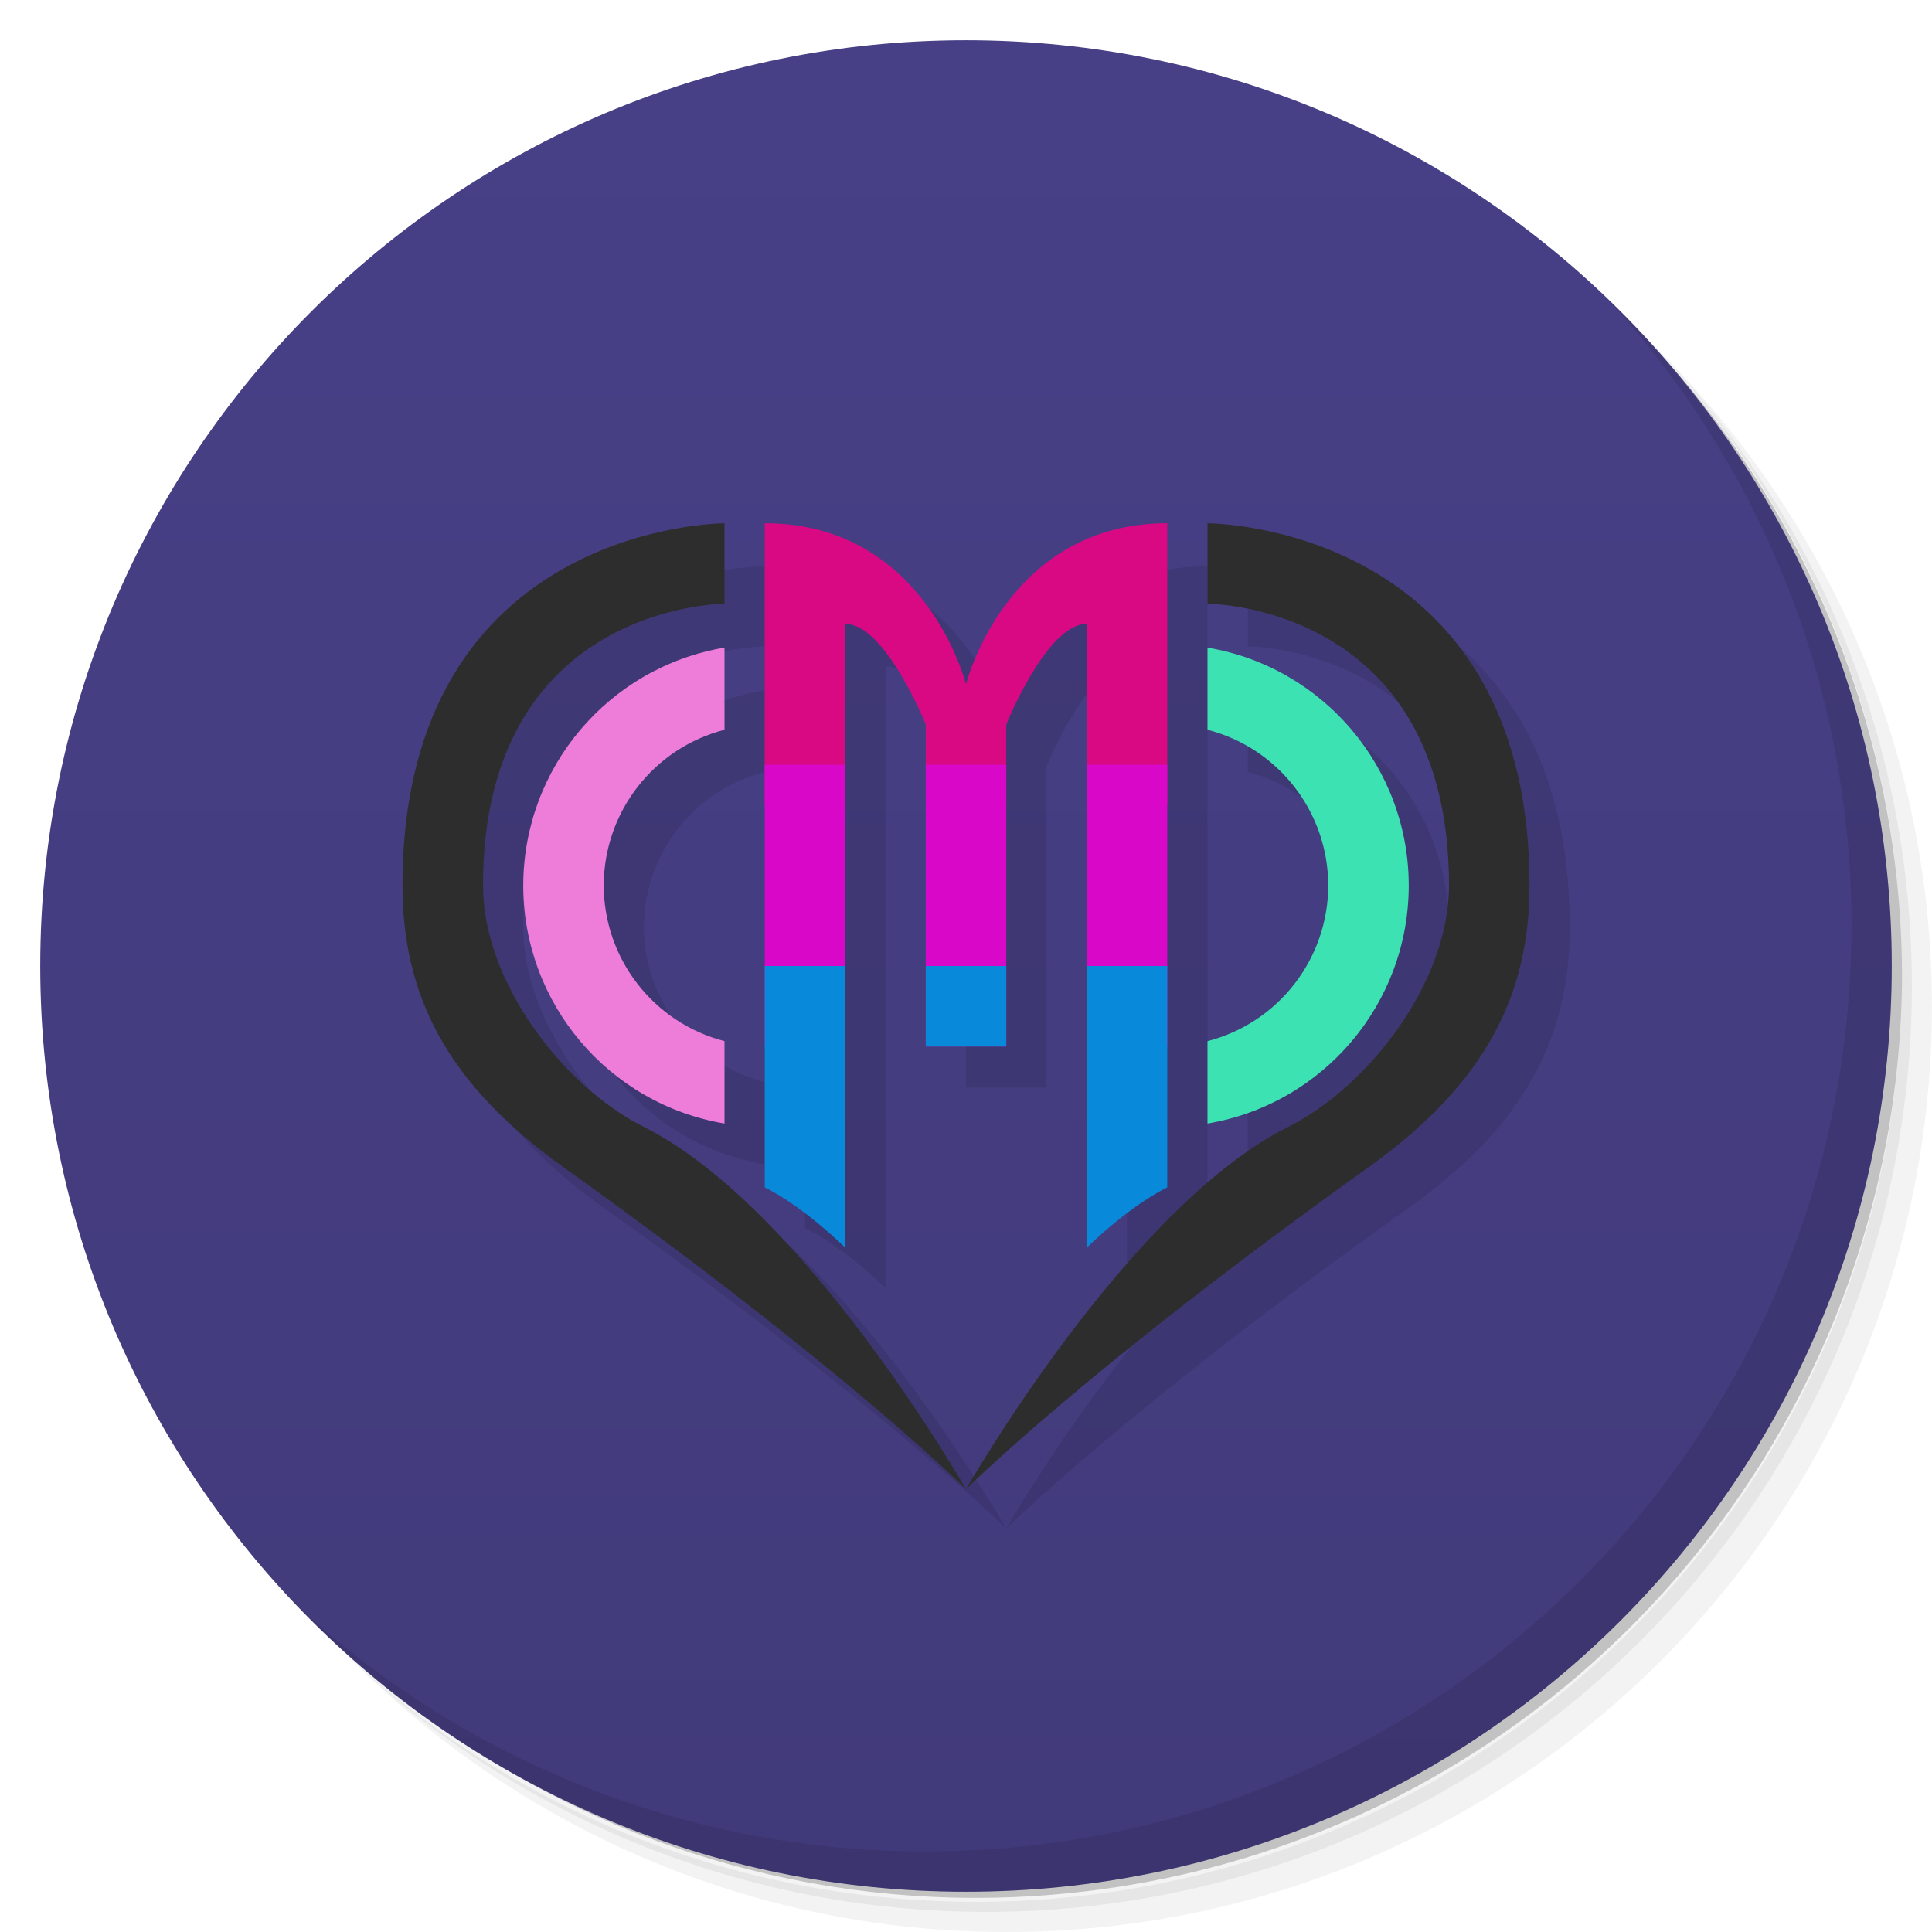
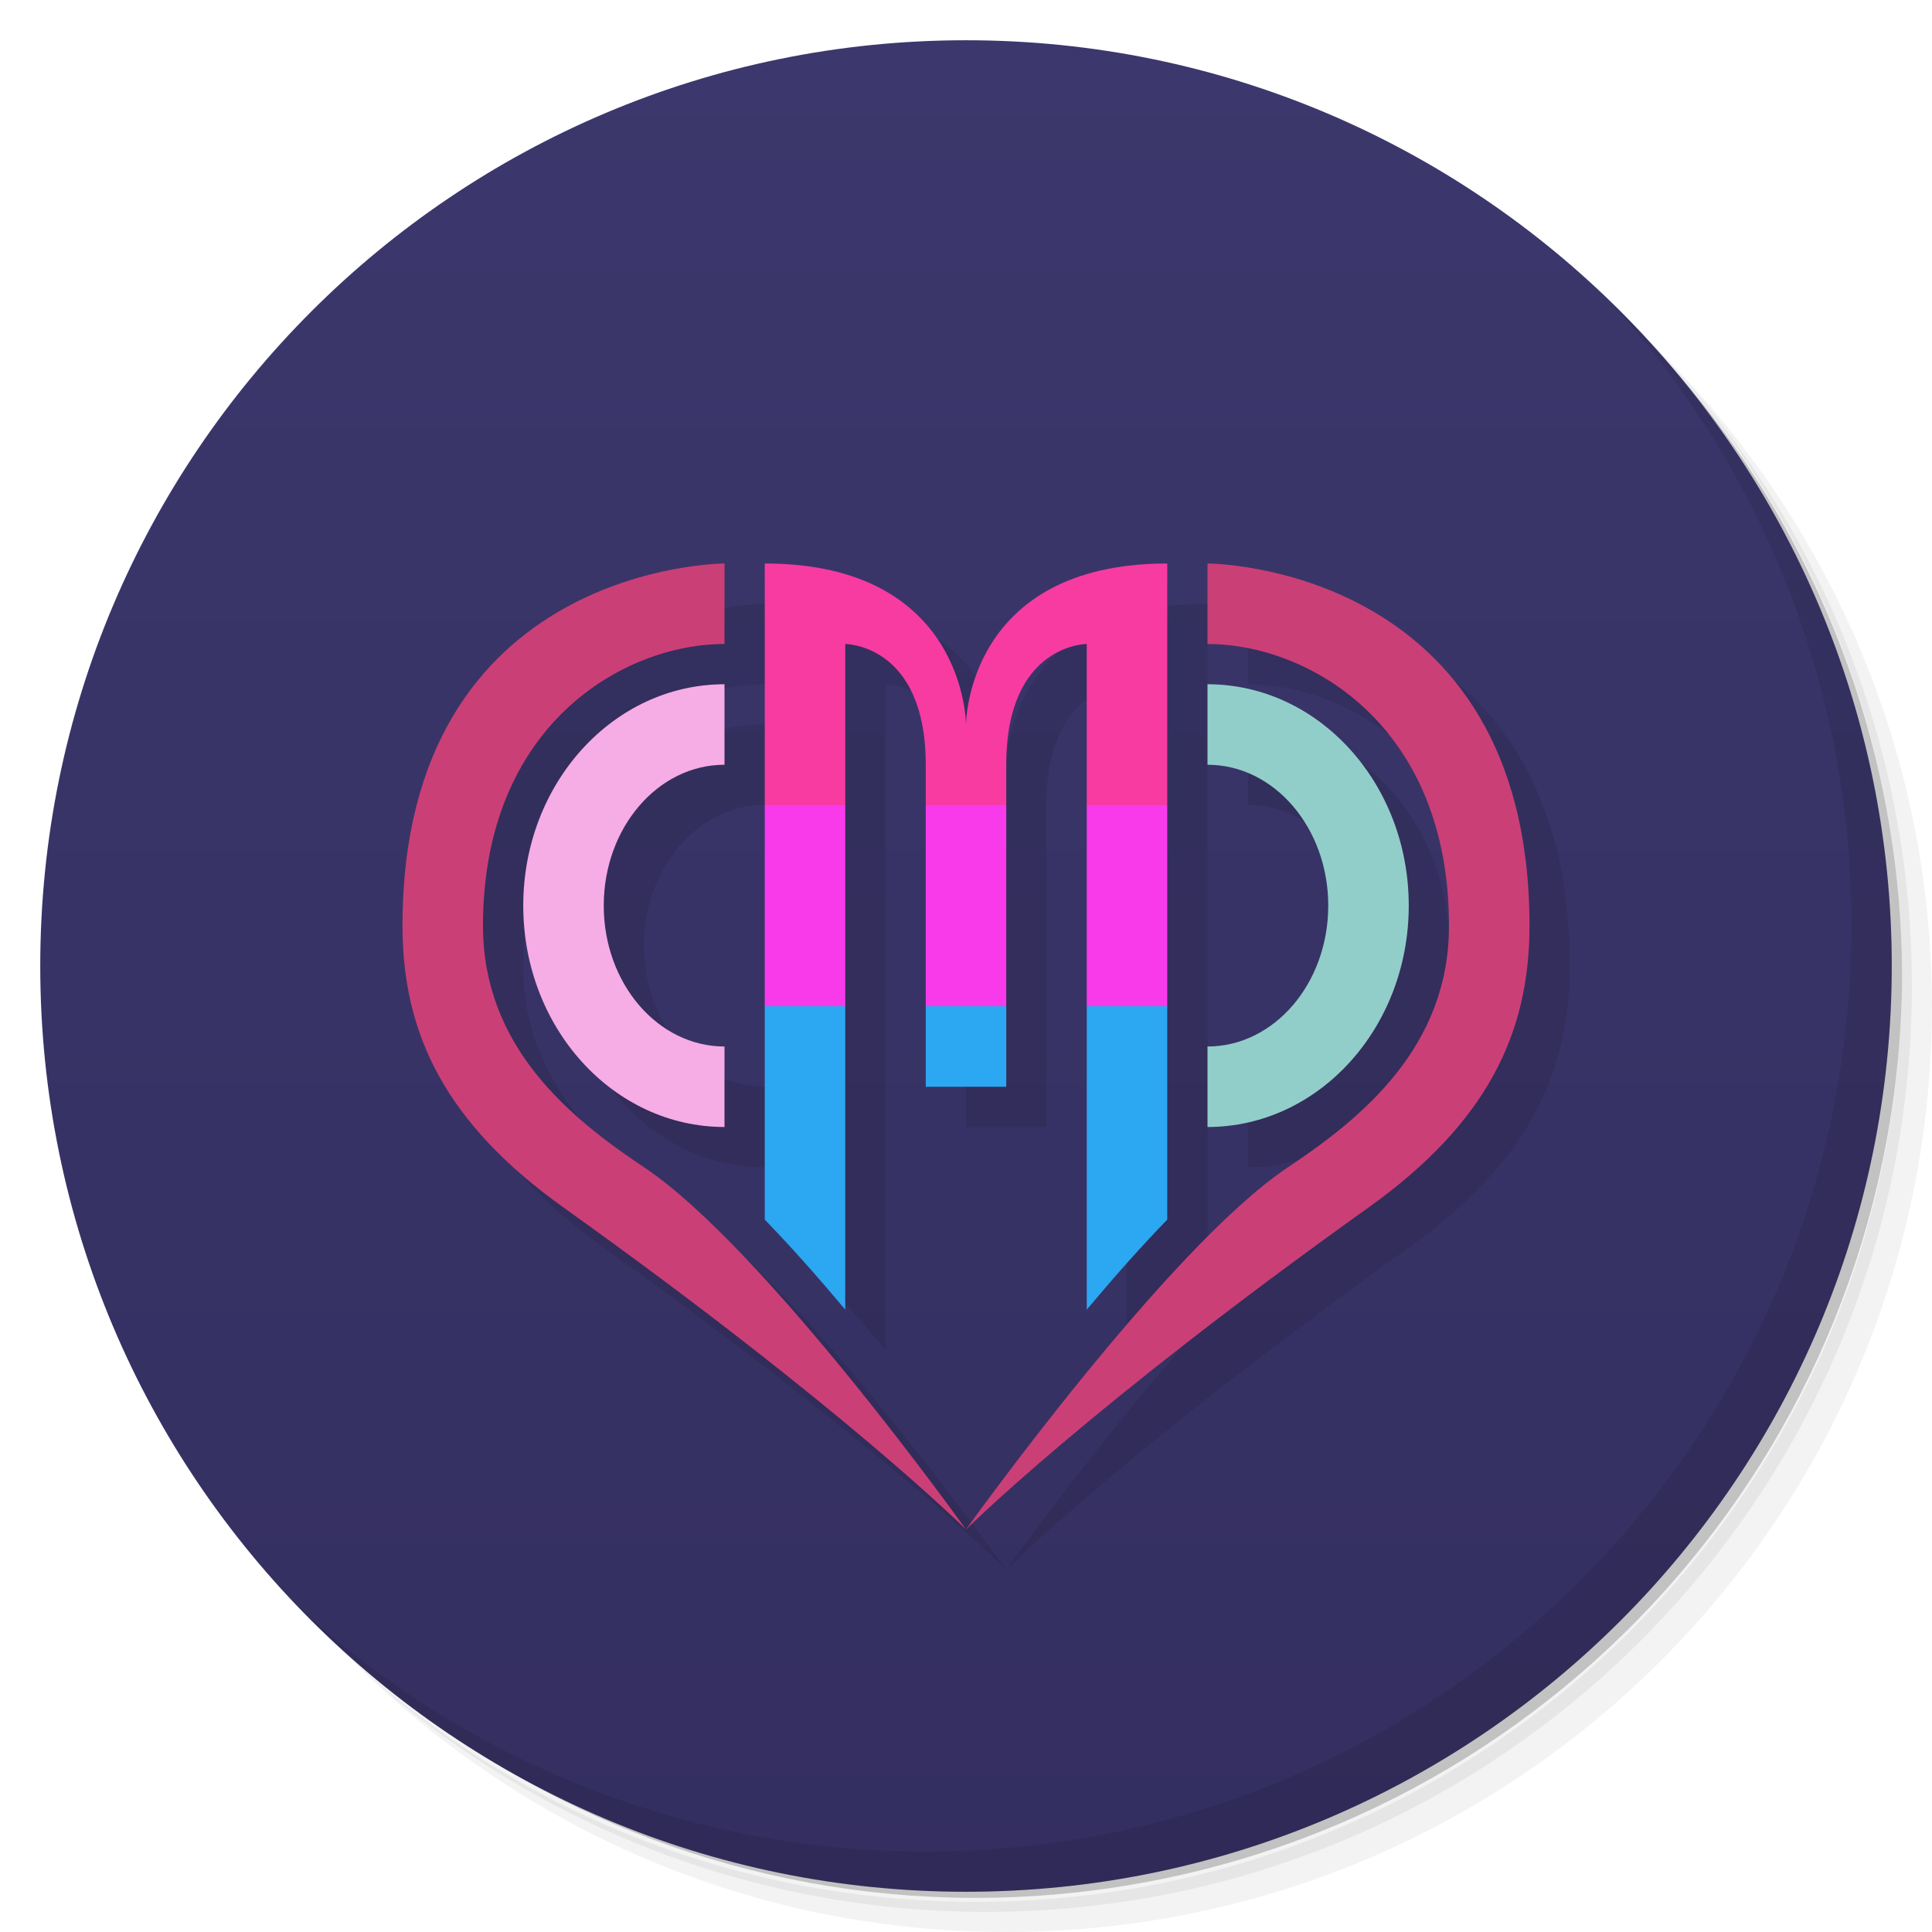
<svg xmlns="http://www.w3.org/2000/svg" version="1.1" viewBox="0 0 48 48">
  <defs>
    <linearGradient id="bg" x2="0" y1="1" y2="47" gradientUnits="userSpaceOnUse">
-       <stop style="stop-color:#484087" offset="0" />
-       <stop style="stop-color:#413a7a" offset="1" />
+       <stop style="stop-color:#3c376c" offset="0" />
+       <stop style="stop-color:#342f60" offset="1" />
    </linearGradient>
  </defs>
  <path d="m36.31 5c5.859 4.062 9.688 10.831 9.688 18.5 0 12.426-10.07 22.5-22.5 22.5-7.669 0-14.438-3.828-18.5-9.688 1.037 1.822 2.306 3.499 3.781 4.969 4.085 3.712 9.514 5.969 15.469 5.969 12.703 0 23-10.298 23-23 0-5.954-2.256-11.384-5.969-15.469-1.469-1.475-3.147-2.744-4.969-3.781zm4.969 3.781c3.854 4.113 6.219 9.637 6.219 15.719 0 12.703-10.297 23-23 23-6.081 0-11.606-2.364-15.719-6.219 4.16 4.144 9.883 6.719 16.219 6.719 12.703 0 23-10.298 23-23 0-6.335-2.575-12.06-6.719-16.219z" style="opacity:.05" />
  <path d="m41.28 8.781c3.712 4.085 5.969 9.514 5.969 15.469 0 12.703-10.297 23-23 23-5.954 0-11.384-2.256-15.469-5.969 4.113 3.854 9.637 6.219 15.719 6.219 12.703 0 23-10.298 23-23 0-6.081-2.364-11.606-6.219-15.719z" style="opacity:.1" />
  <path d="m31.25 2.375c8.615 3.154 14.75 11.417 14.75 21.13 0 12.426-10.07 22.5-22.5 22.5-9.708 0-17.971-6.135-21.12-14.75a23 23 0 0 0 44.875-7 23 23 0 0 0-16-21.875z" style="opacity:.2" />
  <circle cx="24" cy="24" r="23" style="fill:url(#bg)" />
  <path d="m40.03 7.531c3.712 4.084 5.969 9.514 5.969 15.469 0 12.703-10.297 23-23 23-5.954 0-11.384-2.256-15.469-5.969 4.178 4.291 10.01 6.969 16.469 6.969 12.703 0 23-10.298 23-23 0-6.462-2.677-12.291-6.969-16.469z" style="opacity:.1" />
-   <path d="m19 14.068s-8 0-8 8.966c0 2.677 1.066 4.886 4 6.974 7 4.981 10 7.97 10 7.97s-4-6.974-8-8.966c-2-0.996-4-3.583-4-5.978 0-6.974 6-6.974 6-6.974zm6 23.91s3-2.989 10-7.97c2.934-2.088 4-4.296 4-6.974 0-8.966-8-8.966-8-8.966v1.992s6 0 6 6.974c0 2.395-2 4.981-4 5.978-4 1.992-8 8.966-8 8.966zm-5-23.91v16.438c1 0.498 2 1.494 2 1.494v-15.442c1 0 2 2.491 2 2.491v7.97h2v-7.97s1-2.491 2-2.491v15.442s1-0.996 2-1.494v-16.438c-4 0-5 3.985-5 3.985s-1-3.985-5-3.985zm-1 3.078a6 5.978 0 0 0-5 5.888 6 5.978 0 0 0 5 5.892v-2.039a4 3.985 0 0 1-3-3.853 4 3.985 0 0 1 3-3.855zm12 0v2.033a4 3.985 0 0 1 3 3.855 4 3.985 0 0 1-3 3.853v2.039a6 5.978 0 0 0 5-5.892 6 5.978 0 0 0-5-5.888z" style="opacity:.1;stroke-width:.998" />
-   <path d="m24 37s4-7 8-9c2-1 4-3.596 4-6 0-7-6-7-6-7v-2s8 0 8 9c0 2.687-1.066 4.904-4 7-7 5-10 8-10 8z" style="fill:#2d2d2d" />
-   <path d="m19 20h2v-4.5c1 0 2 2.5 2 2.5v2h2v-2s1-2.5 2-2.5v4.5h2v-7c-4 0-5 4-5 4s-1-4-5-4z" style="fill:#d90883" />
-   <path d="m18 16.09a6 6 0 0 0-5 5.91 6 6 0 0 0 5 5.914v-2.047a4 4 0 0 1-3-3.867 4 4 0 0 1 3-3.869z" style="fill:#ee7cd9;paint-order:stroke fill markers" />
-   <path d="m30 16.09a6 6 0 0 1 5 5.91 6 6 0 0 1-5 5.914v-2.047a4 4 0 0 0 3-3.867 4 4 0 0 0-3-3.869z" style="fill:#3de2b3;paint-order:stroke fill markers" />
-   <path d="m24 37s-4-7-8-9c-2-1-4-3.596-4-6 0-7 6-7 6-7v-2s-8 0-8 9c0 2.687 1.066 4.904 4 7 7 5 10 8 10 8z" style="fill:#2d2d2d" />
-   <path d="m19 19v7h2v-7zm4 0v7h2v-7zm4 0v7h2v-7z" style="fill:#d908c9;paint-order:stroke fill markers" />
-   <path d="m19 24v5.5c1 0.5 2 1.5 2 1.5v-7zm4 0v2h2v-2zm4 0v7s1-1 2-1.5v-5.5z" style="fill:#0889d9;paint-order:stroke fill markers" />
+   <path d="m19 15s-8 0-8 9c0 2.687 1.066 4.904 4 7 7 5 10 8 10 8s-5-7-8-9c-1.861-1.24-4-3-4-6 0-5 3.5-7 6-7zm6 24s3-3 10-8c2.934-2.096 4-4.313 4-7 0-9-8-9-8-9v2c2.5 0 6 2 6 7 0 3-2.139 4.76-4 6-3 2-8 9-8 9zm-5-24v16.301c0.681 0.702 1.352 1.466 2 2.236v-16.537s2 0 2 3v8h2v-8c0-3 2-3 2-3v16.537c0.648-0.771 1.319-1.534 2-2.236v-16.301c-5 0-5 4-5 4s0-4-5-4zm-1 3c-2.761 0-5 2.462-5 5.5s2.239 5.5 5 5.5v-2c-1.657 0-3-1.567-3-3.5s1.343-3.5 3-3.5zm12 0v2c1.657 0 3 1.567 3 3.5s-1.343 3.5-3 3.5v2c2.761 0 5-2.462 5-5.5s-2.239-5.5-5-5.5z" style="opacity:.1" />
+   <path d="m18 14s-8 0-8 9c0 2.687 1.066 4.904 4 7 7 5 10 8 10 8s-5-7-8-9c-1.861-1.24-4-3-4-6 0-5 3.5-7 6-7zm6 24s3-3 10-8c2.934-2.096 4-4.313 4-7 0-9-8-9-8-9v2c2.5 0 6 2 6 7 0 3-2.139 4.76-4 6-3 2-8 9-8 9z" style="fill:#cb3f77" />
+   <path d="m19 20v5l1 1 1-1v-5l-1-1zm4 0v5l1 1 1-1v-5l-1-1zm4 0v5l1 1 1-1v-5l-1-1z" style="fill:#f83aeb" />
+   <path d="m19 20h2v-4s2 0 2 3v1h2v-1c0-3 2-3 2-3v4h2v-6c-5 0-5 4-5 4s0-4-5-4z" style="fill:#f73ba1" />
+   <path d="m19 25v5.301c0.681 0.702 1.352 1.466 2 2.236v-7.537h-2zm4 0v2h2v-2h-2zm4 0v7.537c0.648-0.771 1.319-1.534 2-2.236v-5.301h-2z" style="fill:#2ca7f2" />
+   <path d="m18 17a5 5.5 0 0 0-5 5.5 5 5.5 0 0 0 5 5.5v-2a3 3.5 0 0 1-3-3.5 3 3.5 0 0 1 3-3.5z" style="fill:#f6ace5" />
+   <path d="m30 17a5 5.5 0 0 1 5 5.5 5 5.5 0 0 1-5 5.5v-2a3 3.5 0 0 0 3-3.5 3 3.5 0 0 0-3-3.5z" style="fill:#92cec9" />
</svg>
